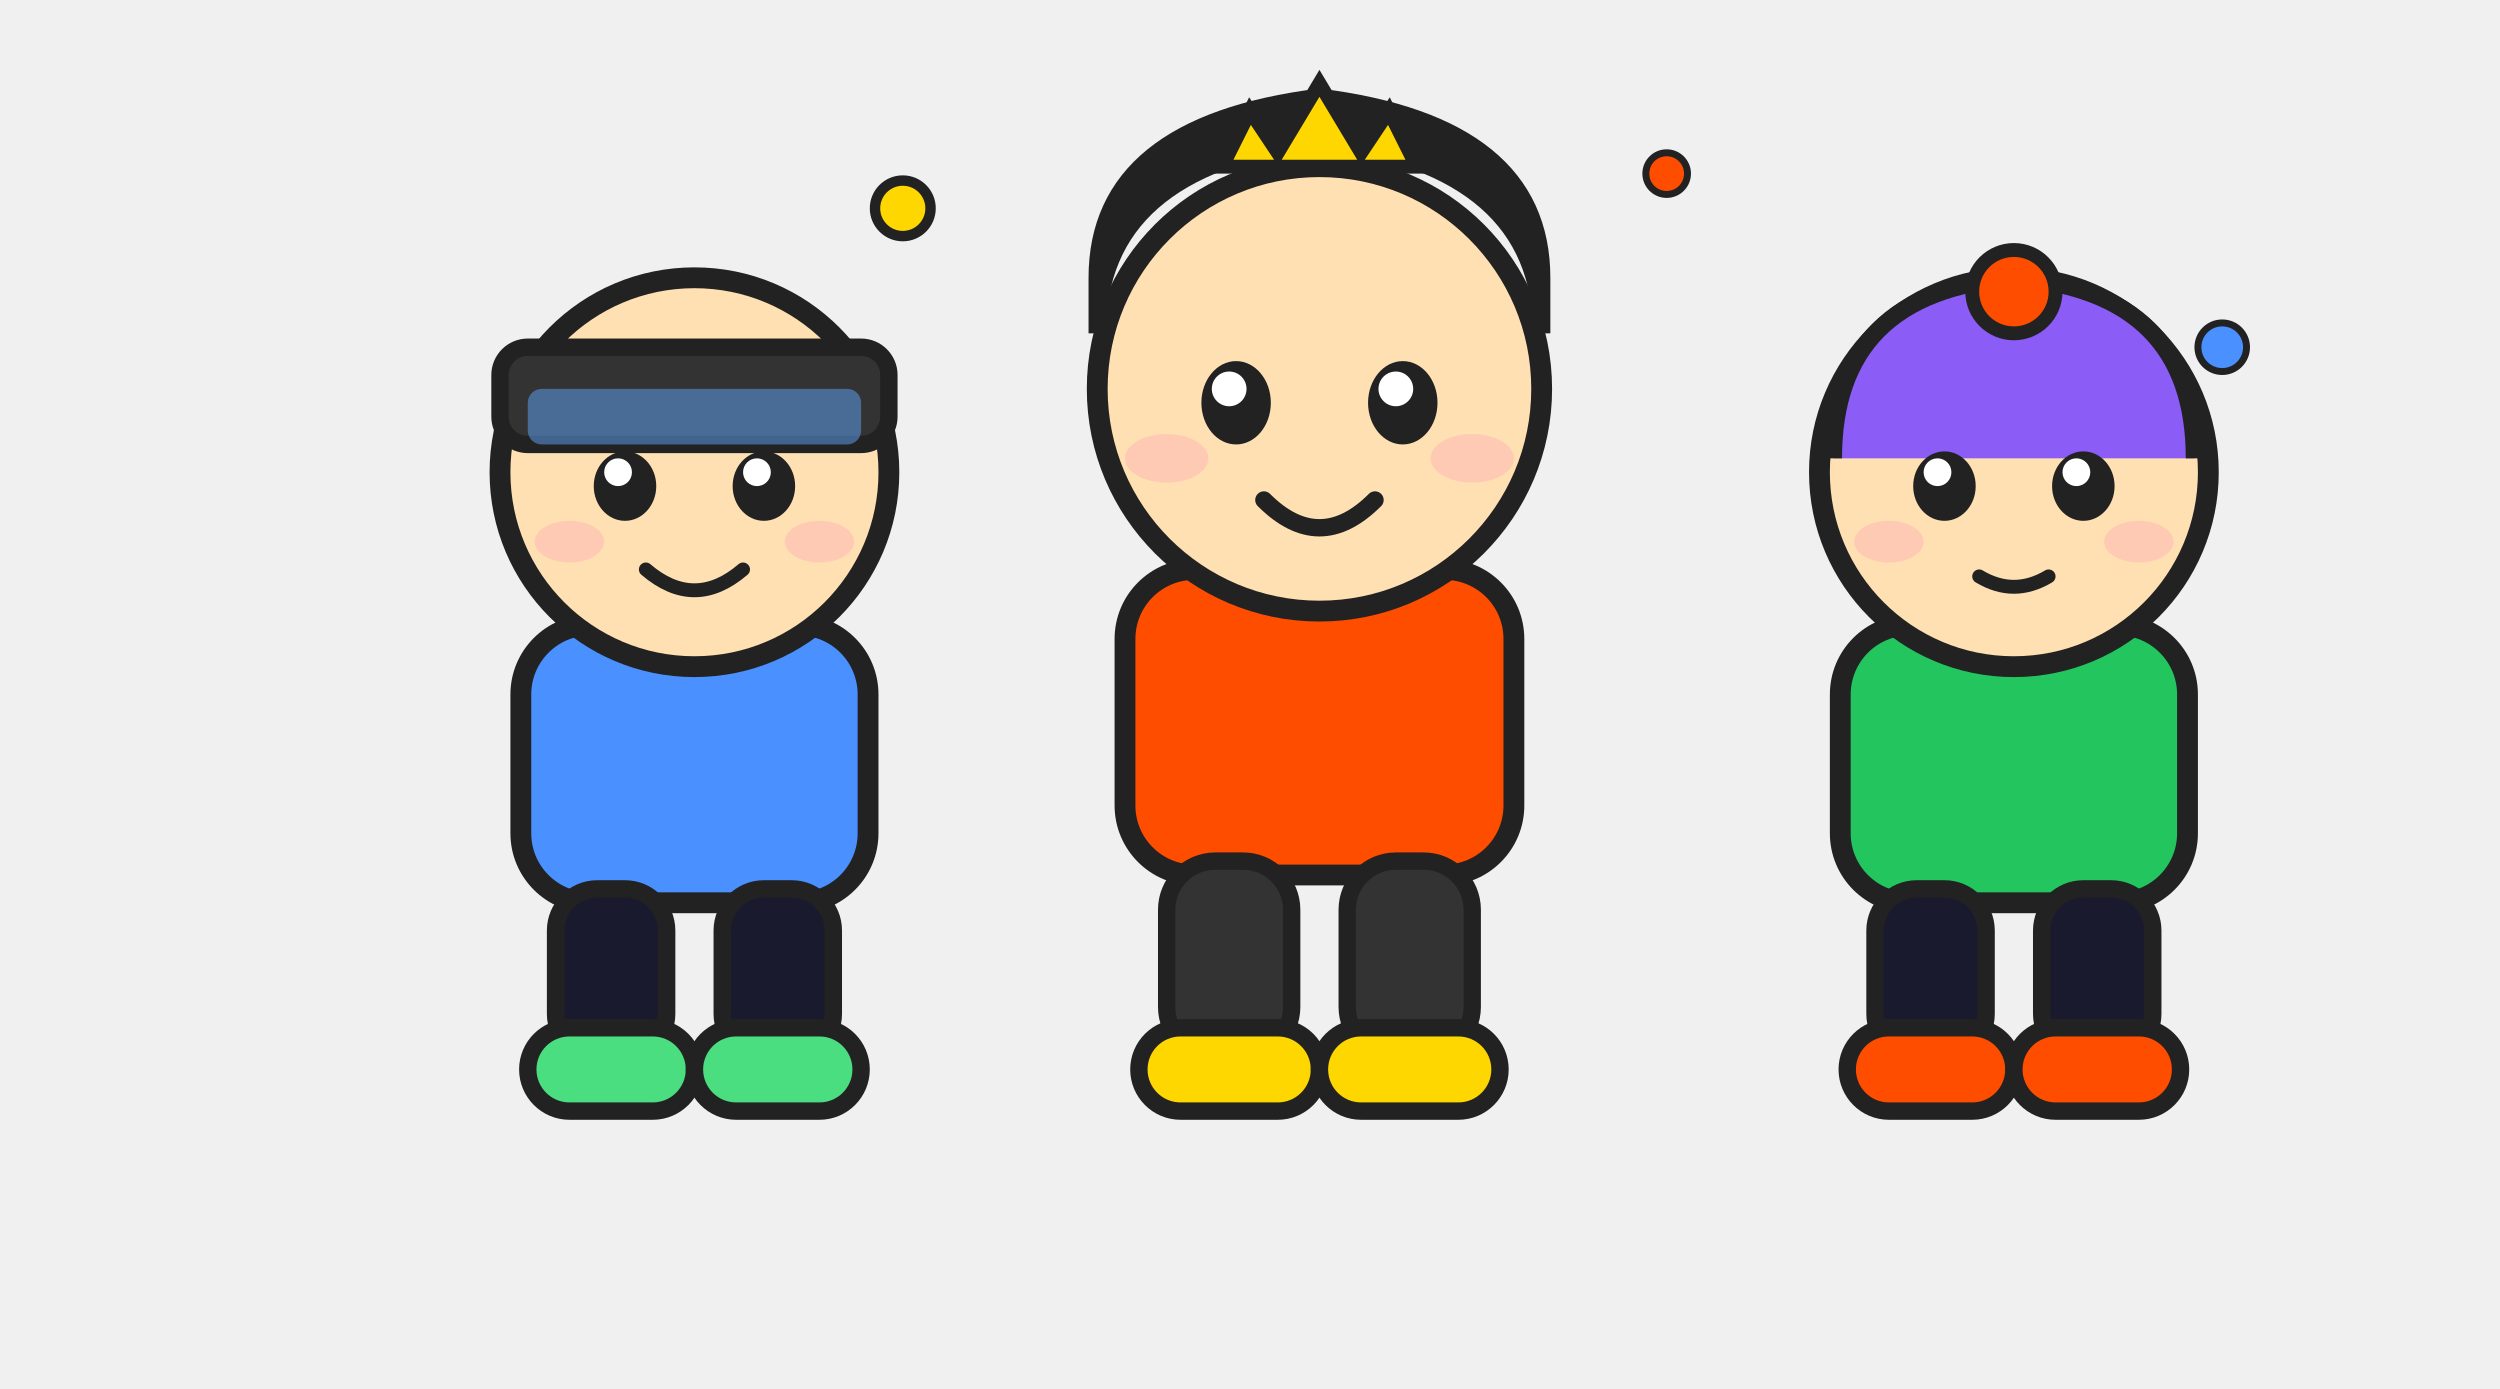
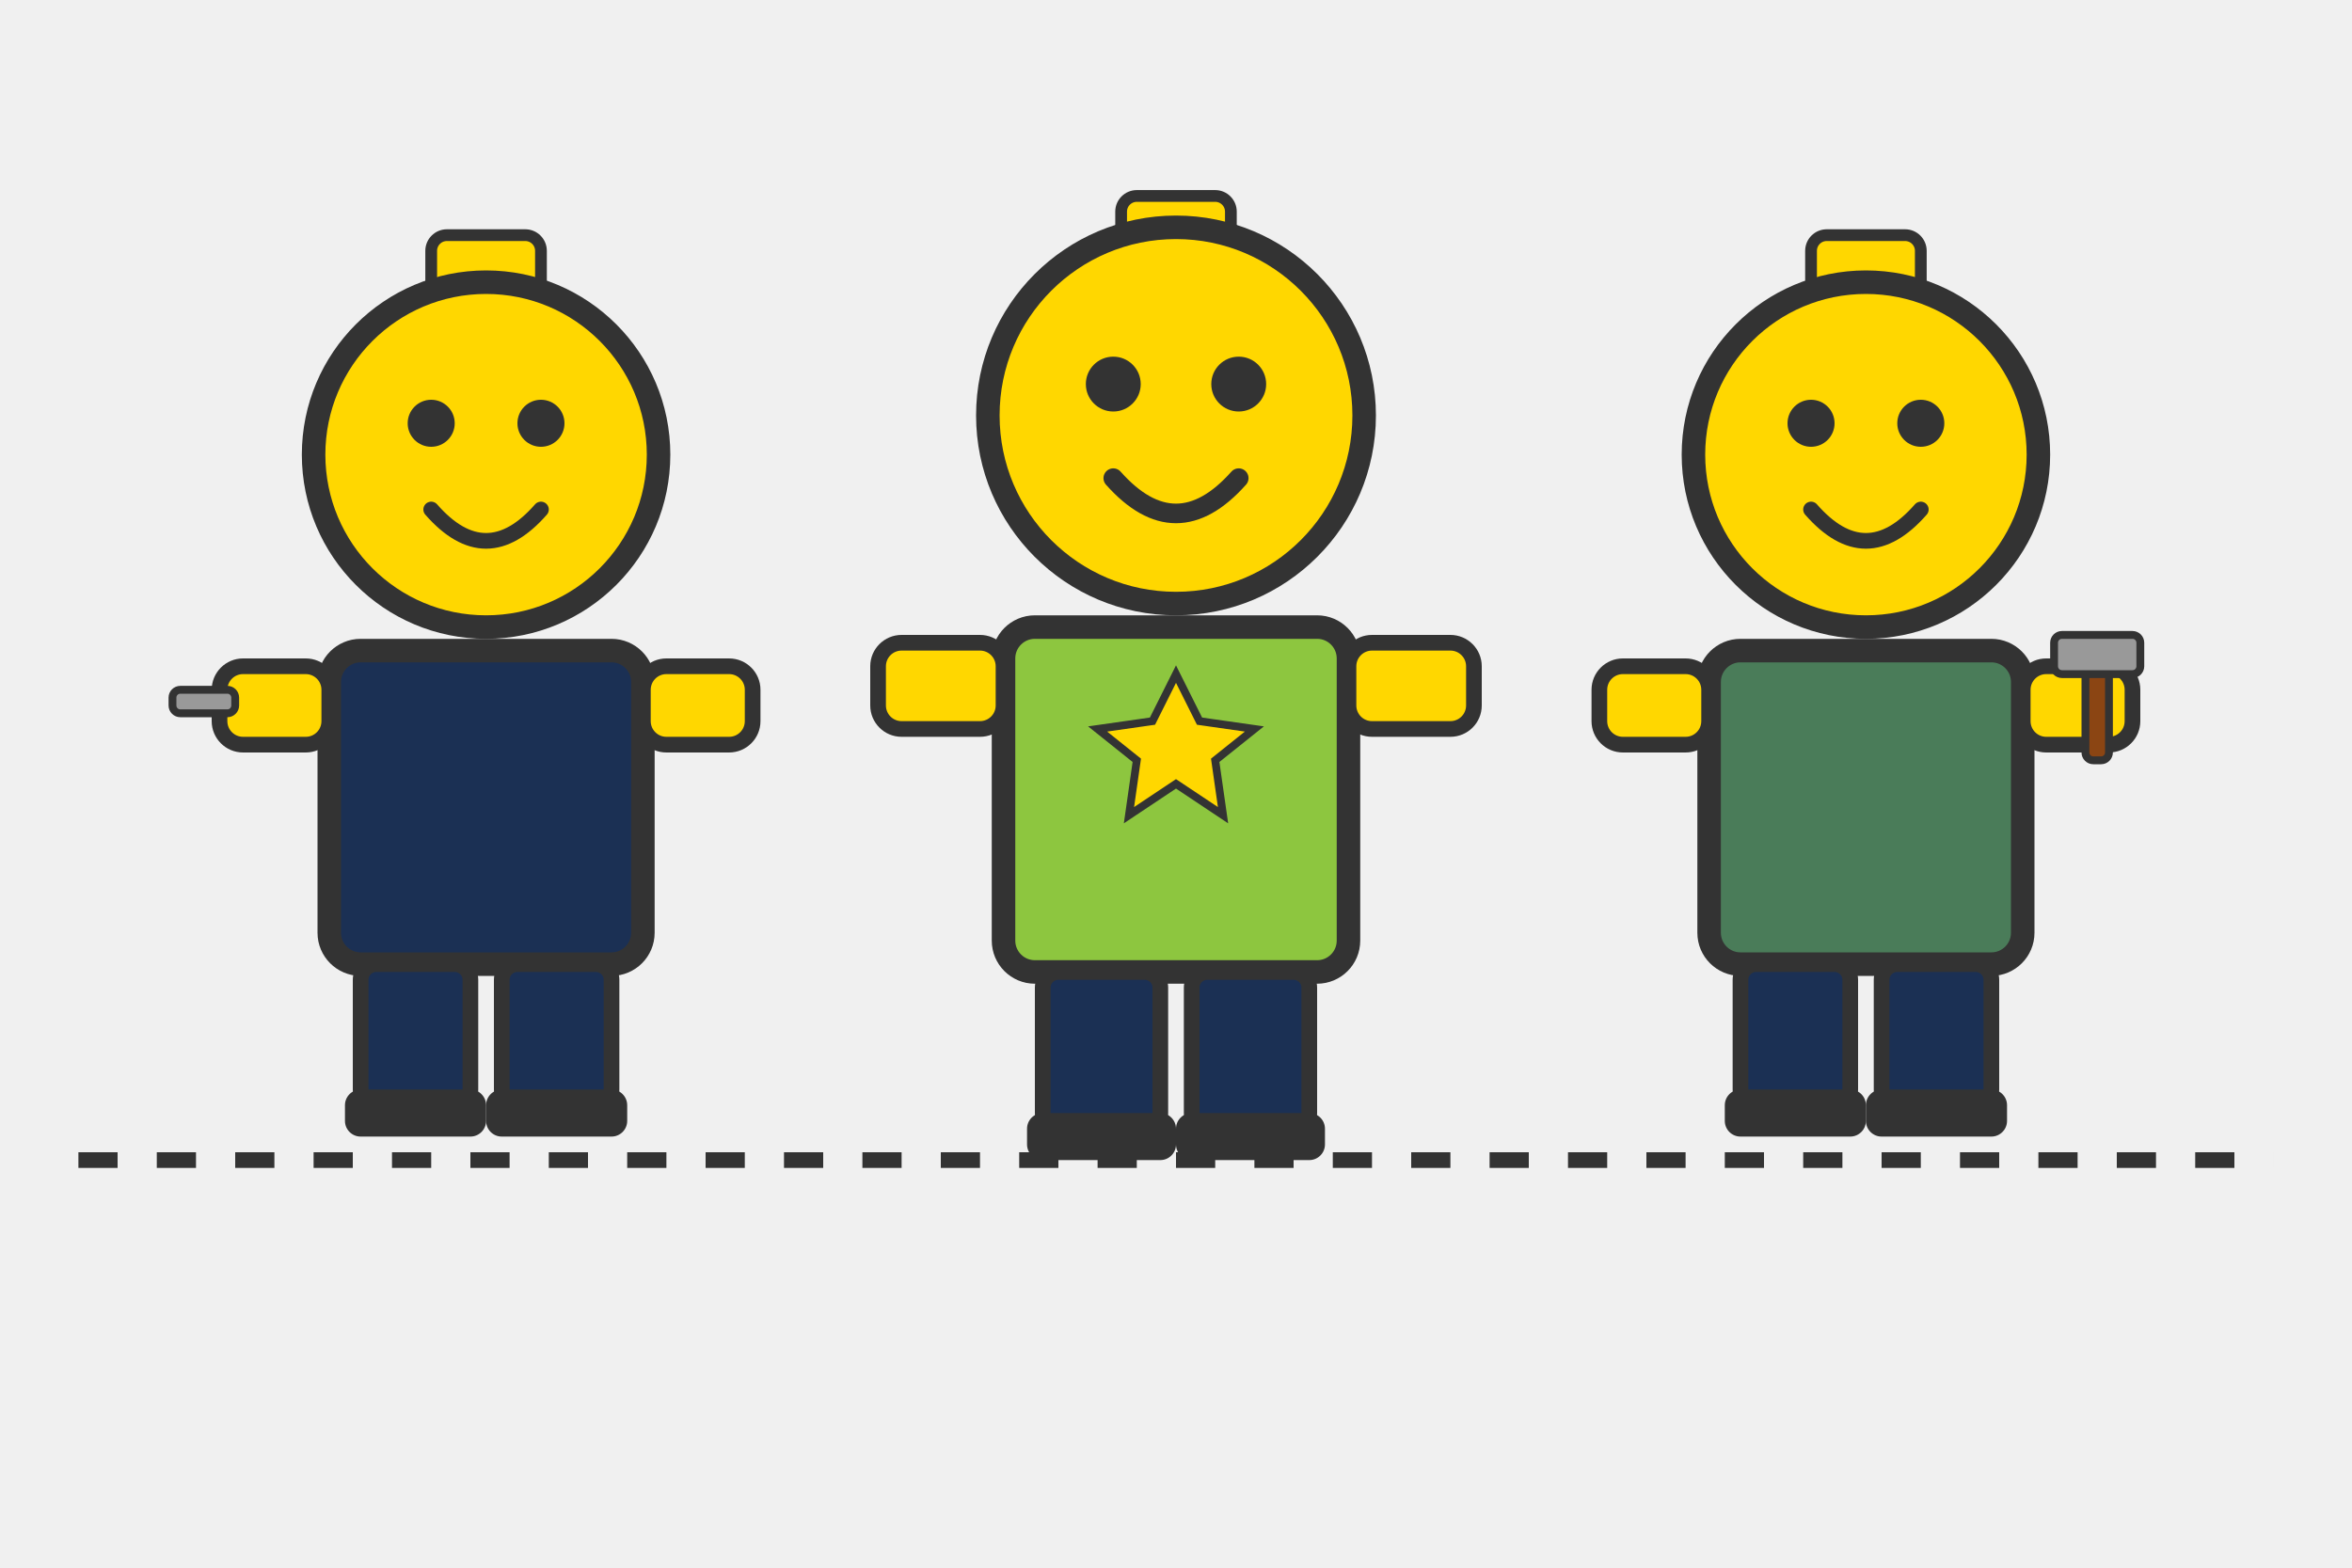
- <svg xmlns="http://www.w3.org/2000/svg" viewBox="0 0 360 200" width="360" height="200">
-   <g transform="translate(60, 20)">
-     <rect x="15" y="70" width="50" height="40" rx="10" fill="#4A90FF" stroke="#222" stroke-width="3" />
-     <circle cx="40" cy="48" r="28" fill="#FFE0B2" stroke="#222" stroke-width="3" />
-     <rect x="12" y="30" width="56" height="14" rx="4" fill="#333" stroke="#222" stroke-width="2.5" />
-     <rect x="16" y="36" width="48" height="8" rx="2" fill="#60A5FA" opacity="0.5" />
-     <ellipse cx="30" cy="50" rx="4.5" ry="5" fill="#222" />
-     <ellipse cx="50" cy="50" rx="4.5" ry="5" fill="#222" />
-     <circle cx="29" cy="48" r="2" fill="#FFF" />
-     <circle cx="49" cy="48" r="2" fill="#FFF" />
-     <path d="M33 62 Q40 68 47 62" fill="none" stroke="#222" stroke-width="2" stroke-linecap="round" />
-     <ellipse cx="22" cy="58" rx="5" ry="3" fill="#FFB4B4" opacity="0.5" />
-     <ellipse cx="58" cy="58" rx="5" ry="3" fill="#FFB4B4" opacity="0.5" />
-     <rect x="20" y="108" width="16" height="24" rx="6" fill="#1A1A2E" stroke="#222" stroke-width="2.5" />
-     <rect x="44" y="108" width="16" height="24" rx="6" fill="#1A1A2E" stroke="#222" stroke-width="2.5" />
-     <rect x="16" y="128" width="24" height="12" rx="6" fill="#4ADE80" stroke="#222" stroke-width="2.5" />
-     <rect x="40" y="128" width="24" height="12" rx="6" fill="#4ADE80" stroke="#222" stroke-width="2.5" />
-   </g>
-   <g transform="translate(150, 10)">
-     <rect x="12" y="72" width="56" height="44" rx="10" fill="#FF4D00" stroke="#222" stroke-width="3" />
-     <circle cx="40" cy="46" r="32" fill="#FFE0B2" stroke="#222" stroke-width="3" />
-     <path d="M8 38 Q8 14 40 10 Q72 14 72 38 L72 30 Q72 8 40 4 Q8 8 8 30Z" fill="#222" stroke="#222" stroke-width="2.5" />
-     <ellipse cx="28" cy="48" rx="5" ry="6" fill="#222" />
-     <ellipse cx="52" cy="48" rx="5" ry="6" fill="#222" />
-     <circle cx="27" cy="46" r="2.5" fill="#FFF" />
-     <circle cx="51" cy="46" r="2.5" fill="#FFF" />
-     <path d="M32 62 Q40 70 48 62" fill="none" stroke="#222" stroke-width="2.5" stroke-linecap="round" />
-     <ellipse cx="18" cy="56" rx="6" ry="3.5" fill="#FFB4B4" opacity="0.5" />
-     <ellipse cx="62" cy="56" rx="6" ry="3.5" fill="#FFB4B4" opacity="0.5" />
-     <rect x="18" y="114" width="18" height="28" rx="7" fill="#333" stroke="#222" stroke-width="2.5" />
-     <rect x="44" y="114" width="18" height="28" rx="7" fill="#333" stroke="#222" stroke-width="2.5" />
-     <rect x="14" y="138" width="26" height="12" rx="6" fill="#FFD700" stroke="#222" stroke-width="2.5" />
-     <rect x="40" y="138" width="26" height="12" rx="6" fill="#FFD700" stroke="#222" stroke-width="2.5" />
-     <polygon points="26,14 30,6 34,12 40,2 46,12 50,6 54,14" fill="#FFD700" stroke="#222" stroke-width="2" />
-   </g>
-   <g transform="translate(250, 20)">
-     <rect x="15" y="70" width="50" height="40" rx="10" fill="#22C55E" stroke="#222" stroke-width="3" />
-     <circle cx="40" cy="48" r="28" fill="#FFE0B2" stroke="#222" stroke-width="3" />
-     <path d="M14 46 Q14 22 40 20 Q66 22 66 46" fill="#8B5CF6" stroke="#222" stroke-width="2.5" />
-     <circle cx="40" cy="22" r="6" fill="#FF4D00" stroke="#222" stroke-width="2" />
-     <ellipse cx="30" cy="50" rx="4.5" ry="5" fill="#222" />
-     <ellipse cx="50" cy="50" rx="4.5" ry="5" fill="#222" />
-     <circle cx="29" cy="48" r="2" fill="#FFF" />
-     <circle cx="49" cy="48" r="2" fill="#FFF" />
-     <path d="M35 63 Q40 66 45 63" fill="none" stroke="#222" stroke-width="2" stroke-linecap="round" />
-     <ellipse cx="22" cy="58" rx="5" ry="3" fill="#FFB4B4" opacity="0.5" />
-     <ellipse cx="58" cy="58" rx="5" ry="3" fill="#FFB4B4" opacity="0.5" />
-     <rect x="20" y="108" width="16" height="24" rx="6" fill="#1A1A2E" stroke="#222" stroke-width="2.5" />
-     <rect x="44" y="108" width="16" height="24" rx="6" fill="#1A1A2E" stroke="#222" stroke-width="2.5" />
-     <rect x="16" y="128" width="24" height="12" rx="6" fill="#FF4D00" stroke="#222" stroke-width="2.5" />
-     <rect x="40" y="128" width="24" height="12" rx="6" fill="#FF4D00" stroke="#222" stroke-width="2.5" />
-   </g>
-   <circle cx="130" cy="30" r="4" fill="#FFD700" stroke="#222" stroke-width="1.5" />
-   <circle cx="240" cy="25" r="3" fill="#FF4D00" stroke="#222" stroke-width="1" />
-   <circle cx="320" cy="50" r="3.5" fill="#4A90FF" stroke="#222" stroke-width="1" />
+ <svg xmlns="http://www.w3.org/2000/svg" viewBox="0 0 300 200" width="300" height="200">
+   <rect x="55" y="30" width="14" height="8" rx="2" fill="#FFD700" stroke="#333" stroke-width="1.5" />
+   <circle cx="62" cy="58" r="22" fill="#FFD700" stroke="#333" stroke-width="3" />
+   <circle cx="55" cy="54" r="3" fill="#333" />
+   <circle cx="69" cy="54" r="3" fill="#333" />
+   <path d="M 55 65 Q 62 73 69 65" stroke="#333" stroke-width="2" fill="none" stroke-linecap="round" />
+   <rect x="42" y="83" width="40" height="40" rx="4" fill="#1B3054" stroke="#333" stroke-width="3" />
+   <rect x="28" y="85" width="14" height="10" rx="3" fill="#FFD700" stroke="#333" stroke-width="2" />
+   <rect x="82" y="85" width="14" height="10" rx="3" fill="#FFD700" stroke="#333" stroke-width="2" />
+   <rect x="22" y="88" width="8" height="3" rx="1" fill="#999" stroke="#333" stroke-width="1" />
+   <rect x="46" y="123" width="14" height="18" rx="2" fill="#1B3054" stroke="#333" stroke-width="2" />
+   <rect x="64" y="123" width="14" height="18" rx="2" fill="#1B3054" stroke="#333" stroke-width="2" />
+   <rect x="44" y="139" width="18" height="6" rx="2" fill="#333" />
+   <rect x="62" y="139" width="18" height="6" rx="2" fill="#333" />
+   <rect x="143" y="25" width="14" height="8" rx="2" fill="#FFD700" stroke="#333" stroke-width="1.5" />
+   <circle cx="150" cy="53" r="24" fill="#FFD700" stroke="#333" stroke-width="3" />
+   <circle cx="142" cy="49" r="3.5" fill="#333" />
+   <circle cx="158" cy="49" r="3.5" fill="#333" />
+   <path d="M 142 61 Q 150 70 158 61" stroke="#333" stroke-width="2.5" fill="none" stroke-linecap="round" />
+   <rect x="128" y="80" width="44" height="44" rx="4" fill="#8DC63F" stroke="#333" stroke-width="3" />
+   <rect x="112" y="82" width="16" height="11" rx="3" fill="#FFD700" stroke="#333" stroke-width="2" />
+   <rect x="172" y="82" width="16" height="11" rx="3" fill="#FFD700" stroke="#333" stroke-width="2" />
+   <polygon points="150,86 153,92 160,93 155,97 156,104 150,100 144,104 145,97 140,93 147,92" fill="#FFD700" stroke="#333" stroke-width="1" />
+   <rect x="133" y="124" width="15" height="20" rx="2" fill="#1B3054" stroke="#333" stroke-width="2" />
+   <rect x="152" y="124" width="15" height="20" rx="2" fill="#1B3054" stroke="#333" stroke-width="2" />
+   <rect x="131" y="142" width="19" height="6" rx="2" fill="#333" />
+   <rect x="150" y="142" width="19" height="6" rx="2" fill="#333" />
+   <rect x="231" y="30" width="14" height="8" rx="2" fill="#FFD700" stroke="#333" stroke-width="1.5" />
+   <circle cx="238" cy="58" r="22" fill="#FFD700" stroke="#333" stroke-width="3" />
+   <circle cx="231" cy="54" r="3" fill="#333" />
+   <circle cx="245" cy="54" r="3" fill="#333" />
+   <path d="M 231 65 Q 238 73 245 65" stroke="#333" stroke-width="2" fill="none" stroke-linecap="round" />
+   <rect x="218" y="83" width="40" height="40" rx="4" fill="#4A7C59" stroke="#333" stroke-width="3" />
+   <rect x="204" y="85" width="14" height="10" rx="3" fill="#FFD700" stroke="#333" stroke-width="2" />
+   <rect x="258" y="85" width="14" height="10" rx="3" fill="#FFD700" stroke="#333" stroke-width="2" />
+   <rect x="266" y="83" width="3" height="14" rx="1" fill="#8B4513" stroke="#333" stroke-width="1" />
+   <rect x="262" y="81" width="11" height="5" rx="1" fill="#999" stroke="#333" stroke-width="1" />
+   <rect x="222" y="123" width="14" height="18" rx="2" fill="#1B3054" stroke="#333" stroke-width="2" />
+   <rect x="240" y="123" width="14" height="18" rx="2" fill="#1B3054" stroke="#333" stroke-width="2" />
+   <rect x="220" y="139" width="18" height="6" rx="2" fill="#333" />
+   <rect x="238" y="139" width="18" height="6" rx="2" fill="#333" />
+   <line x1="10" y1="148" x2="290" y2="148" stroke="#333" stroke-width="2" stroke-dasharray="5,5" />
</svg>
